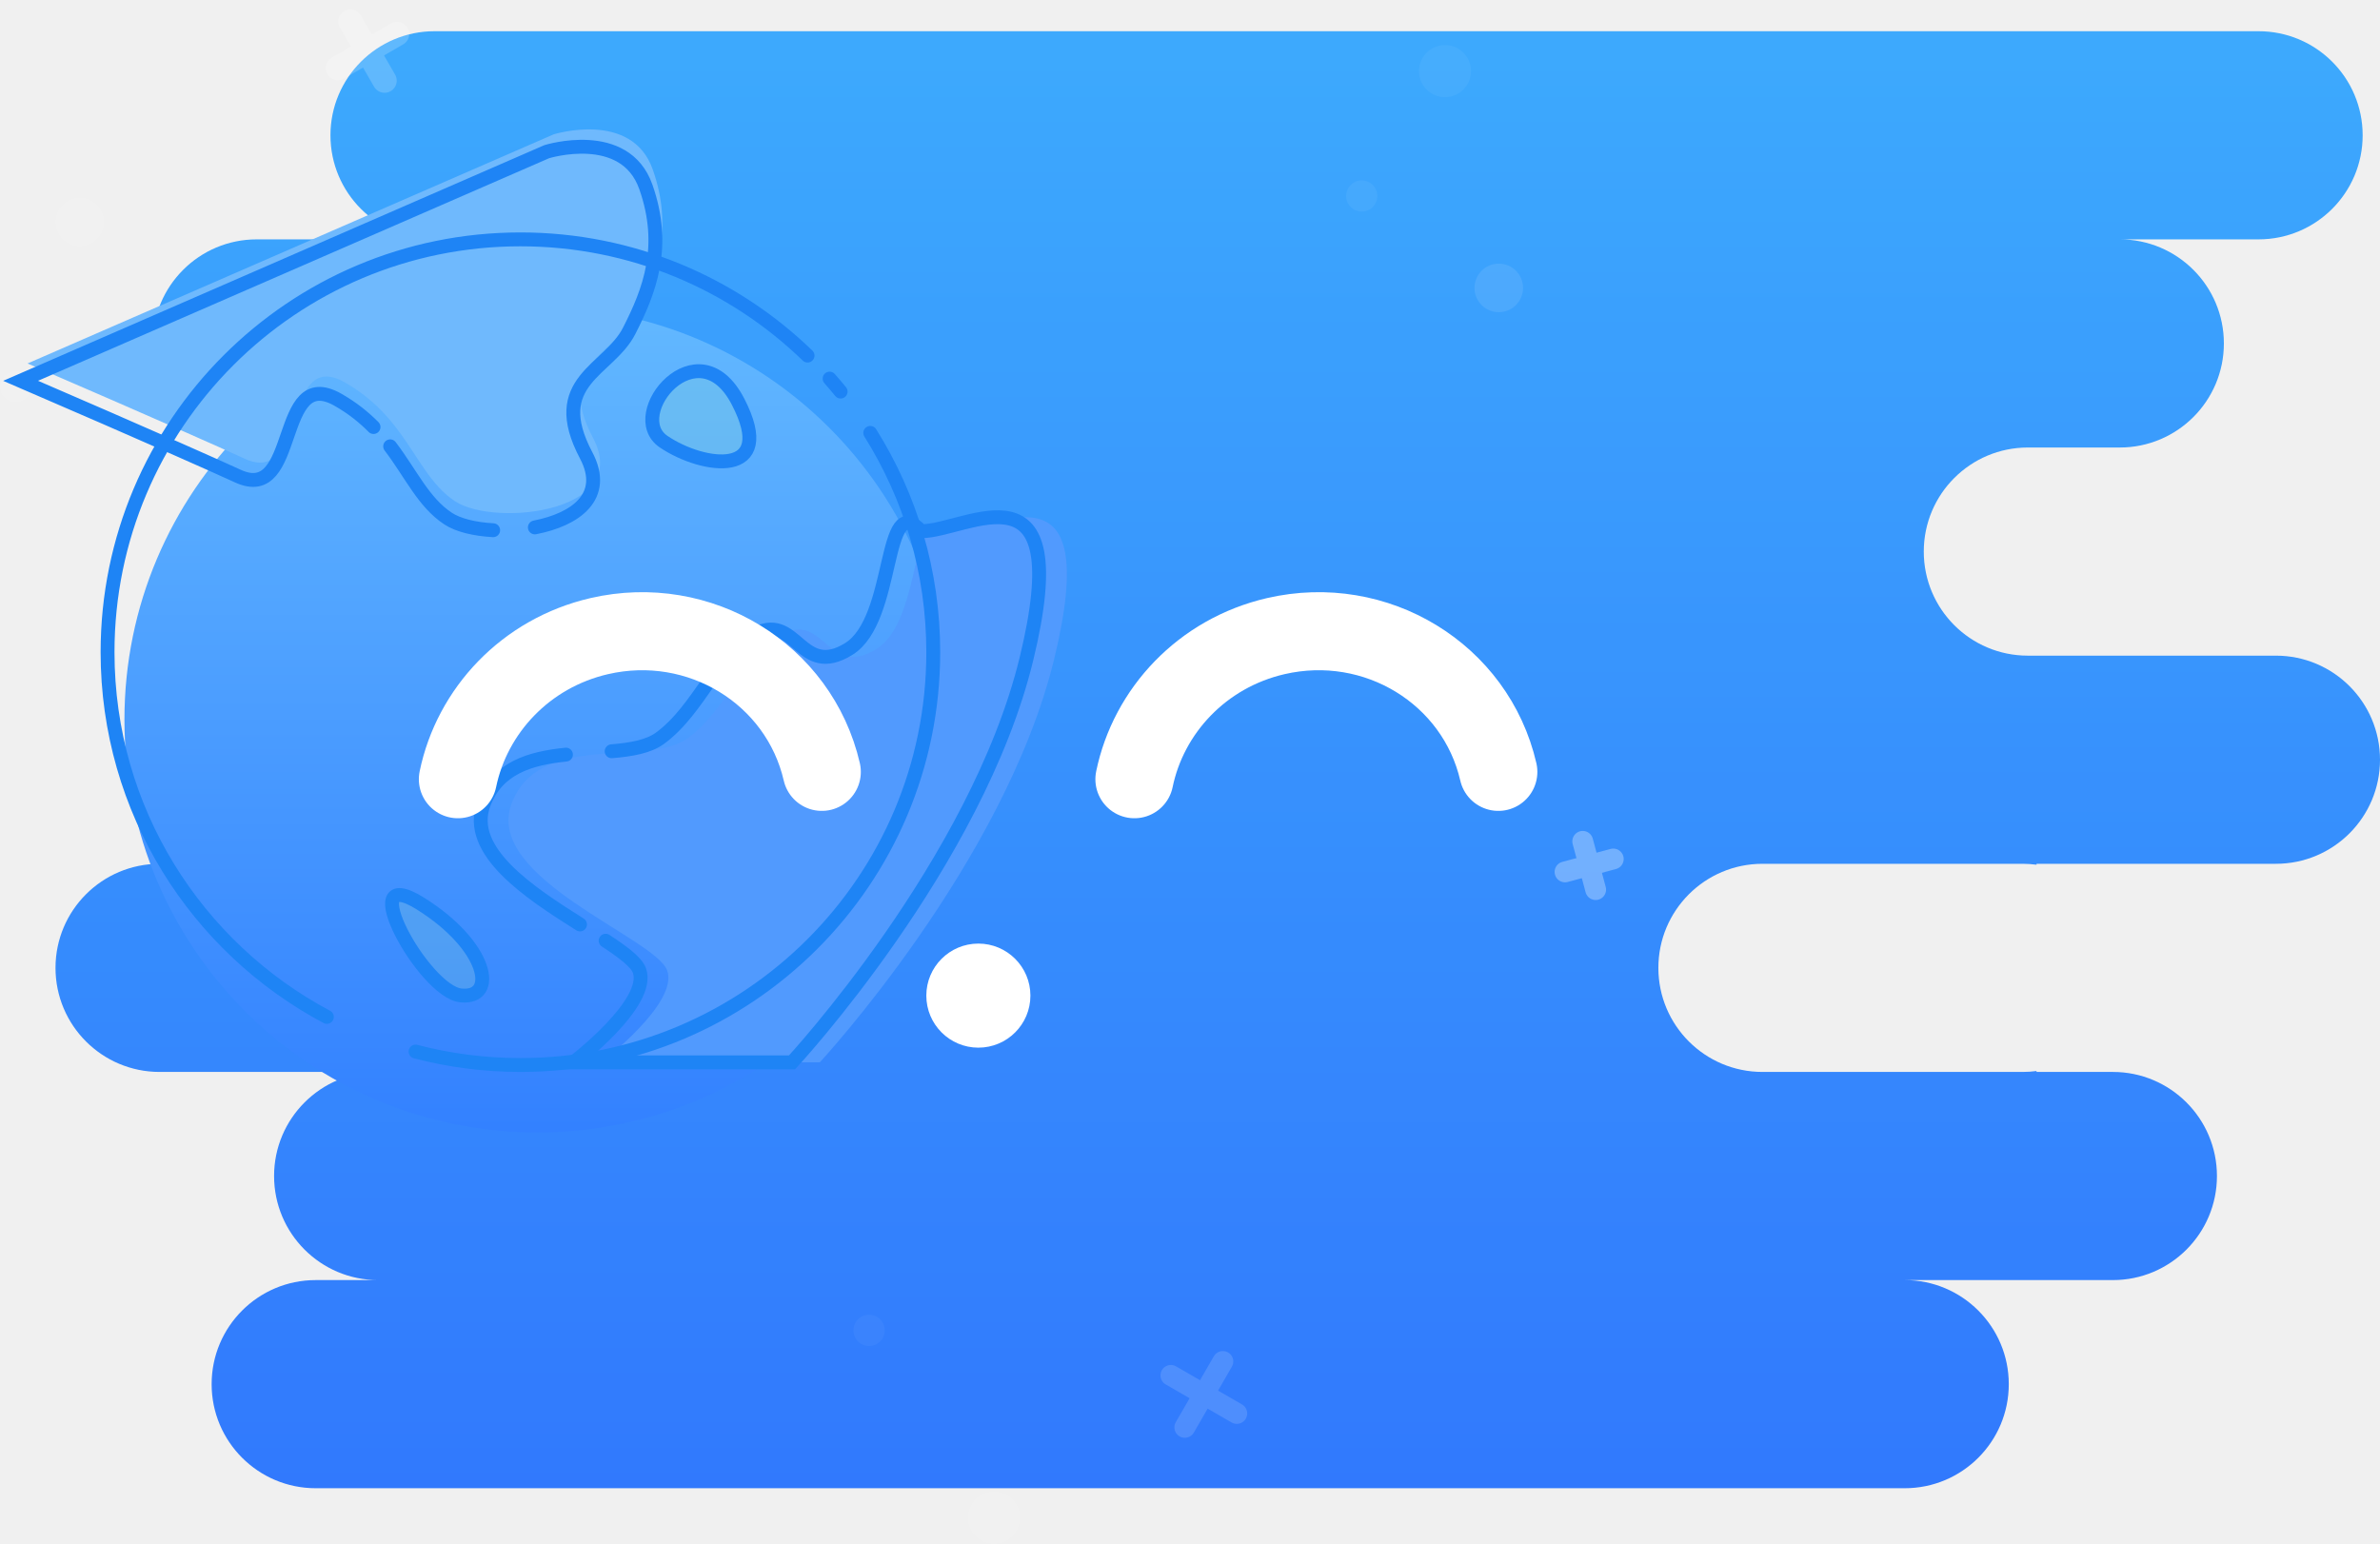
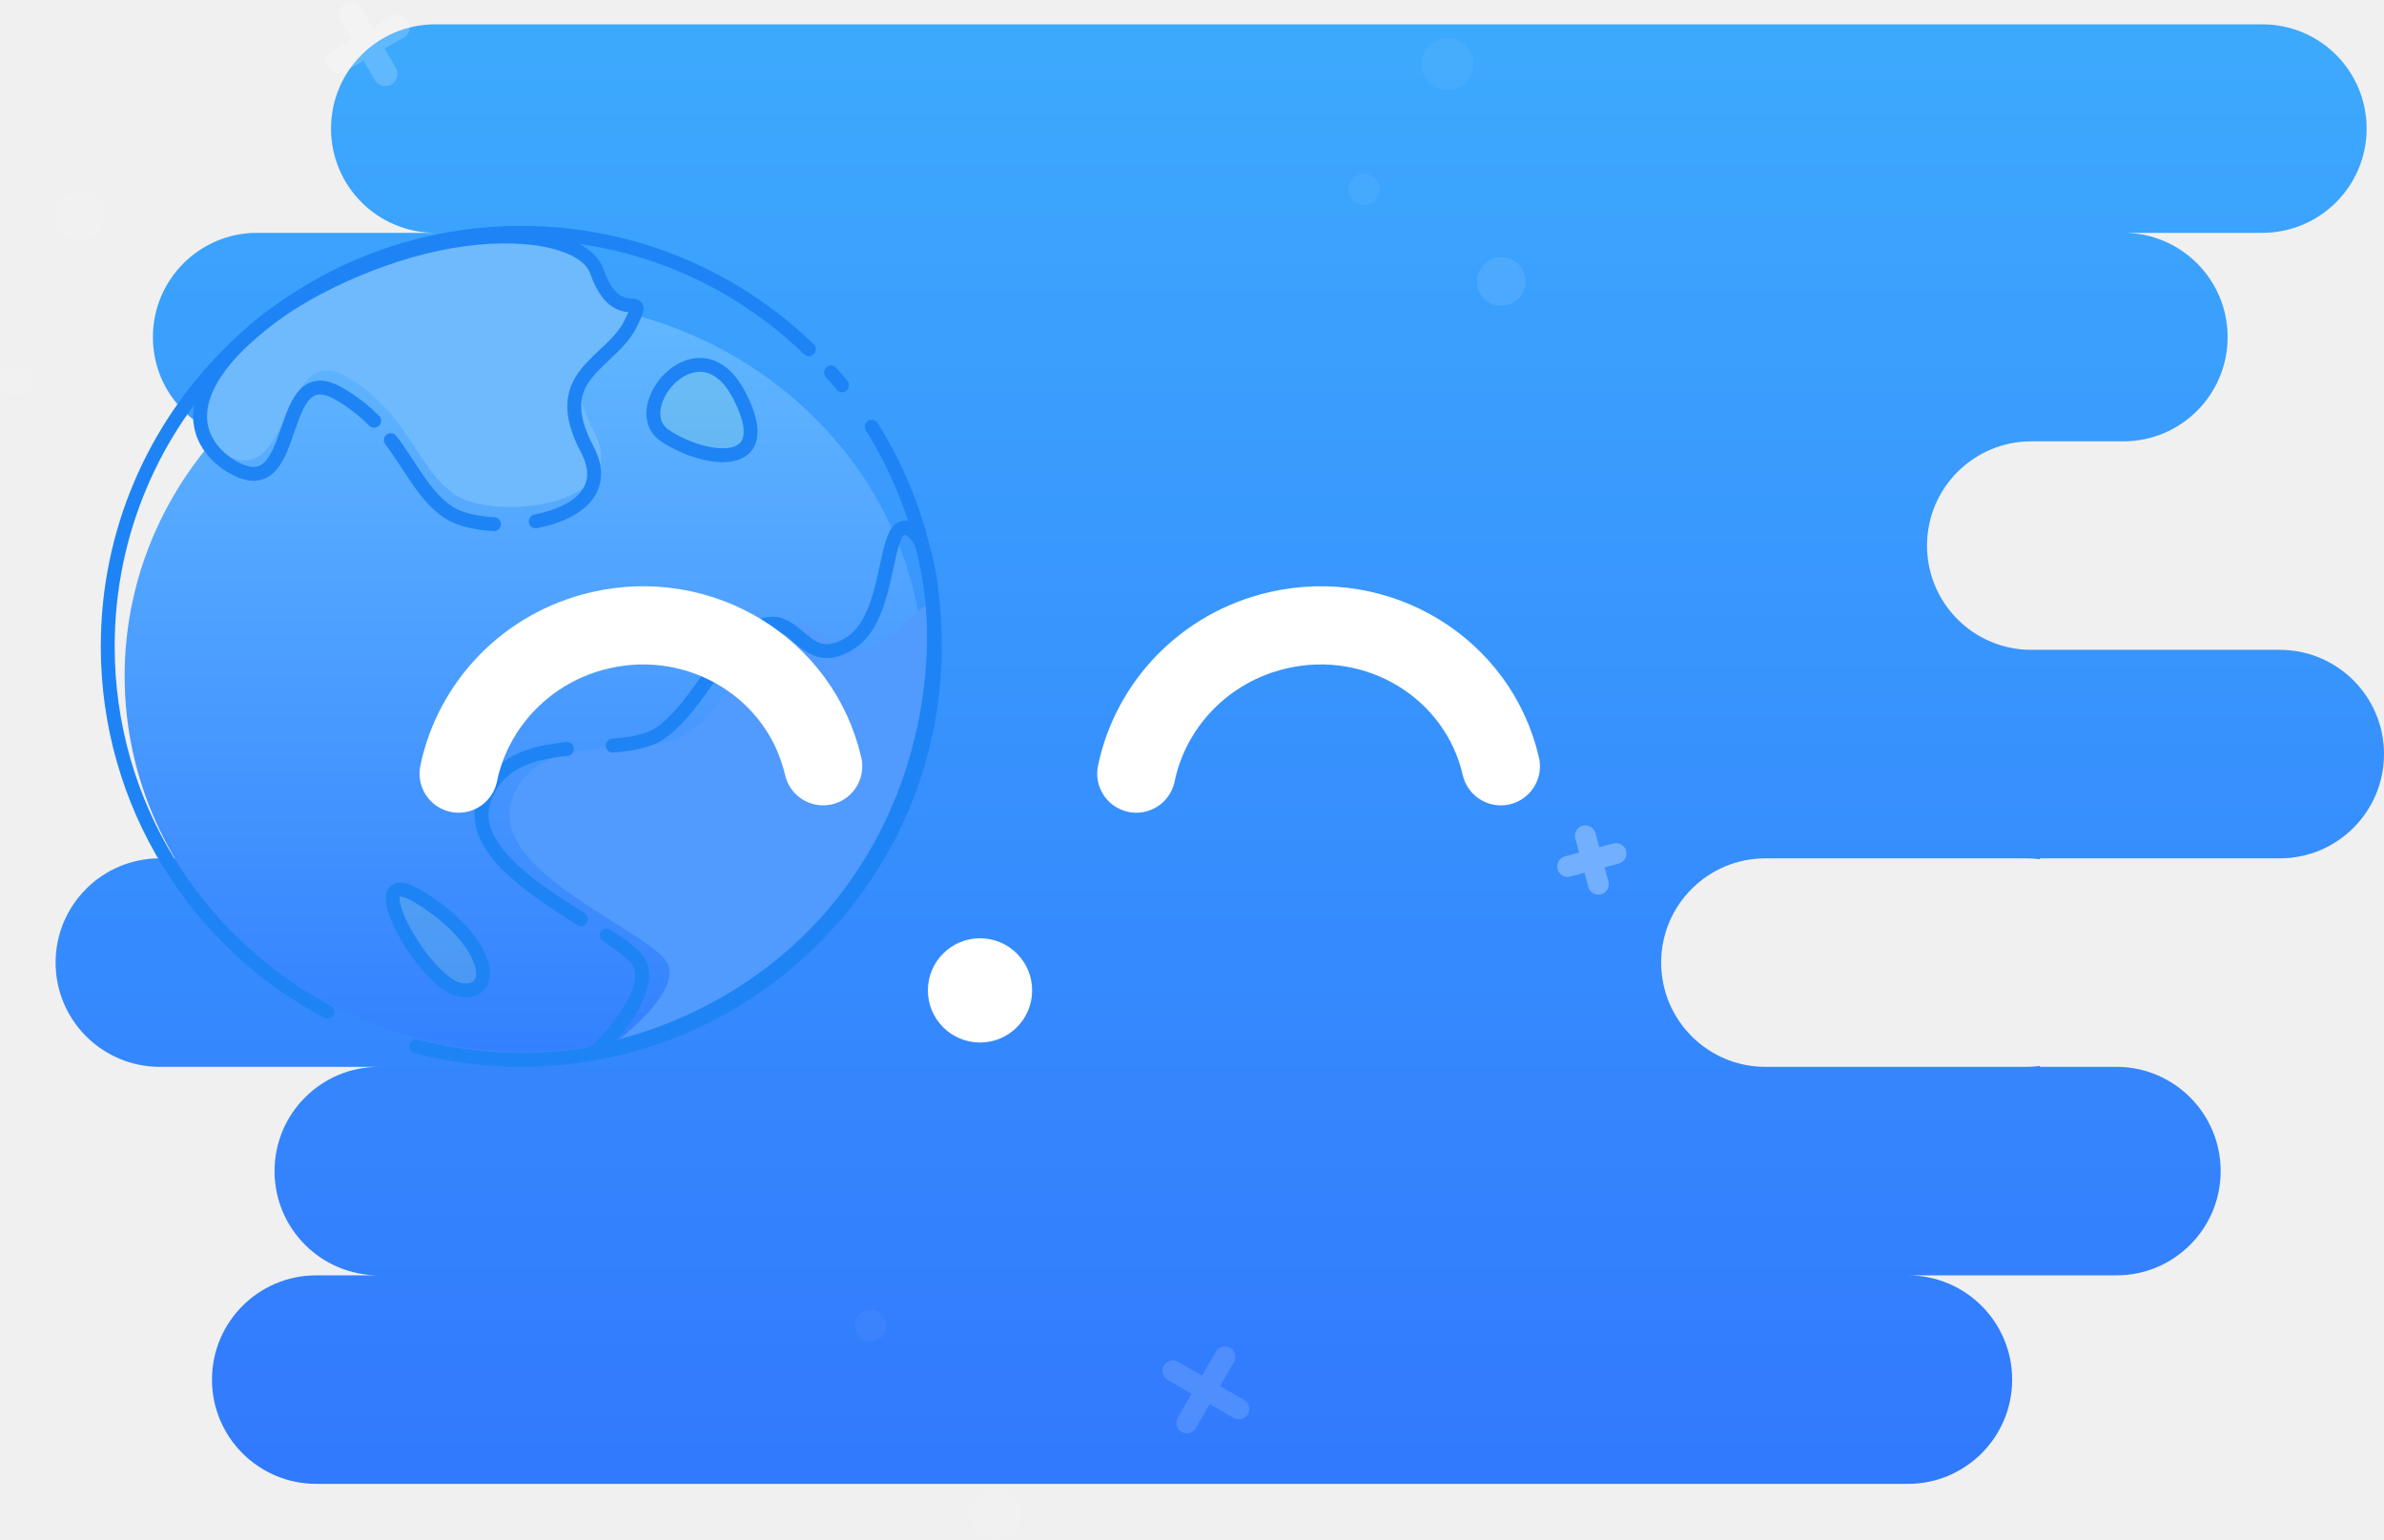
- <svg xmlns="http://www.w3.org/2000/svg" width="686px" height="445px" viewBox="0 0 686 445" version="1.1">
+ <svg xmlns="http://www.w3.org/2000/svg" width="686px" height="443px" viewBox="0 0 686 443" version="1.1">
  <defs>
    <linearGradient x1="50%" y1="0%" x2="50%" y2="100%" id="linearGradient-1">
      <stop stop-color="#199BFF" offset="0%" />
      <stop stop-color="#0B61FF" offset="100%" />
    </linearGradient>
    <linearGradient x1="50%" y1="0%" x2="50%" y2="100%" id="linearGradient-2">
      <stop stop-color="#62B8FF" offset="0%" />
      <stop stop-color="#3381FF" offset="100%" />
    </linearGradient>
  </defs>
  <g id="Desktop" stroke="none" stroke-width="1" fill="none" fill-rule="evenodd">
-     <g id="Artboard">
-       <g id="KoalaEyes">
-         <g id="Earth">
-           <path d="M587,249.265 L587,249 L655.998,249 C672.57,249 686,235.569 686,219 C686,202.428 672.568,189 655.998,189 L611.003,189 L584.494,189 C567.929,189 554.5,175.572 554.5,159 C554.5,142.431 567.939,129 584.494,129 L598.997,129 L610.994,129 C627.572,129 641,115.569 641,99 C641,82.428 627.566,69 610.994,69 L436.75,69 L286.499,69 L74.002,69 C57.43,69 44,82.431 44,99 C44,115.572 57.432,129 74.002,129 L129,129 L129,129 L123.002,129 C106.43,129 93,142.431 93,159 C93,175.572 106.432,189 123.002,189 L126.001,189 L129,189 L138.996,189 C155.567,189 169,202.428 169,219 C169,235.569 155.568,249 138.996,249 L90.252,249 L46.002,249 C29.43,249 16,262.431 16,279 C16,295.572 29.432,309 46.002,309 L129,309 L129,309 L109.002,309 C92.43,309 79,322.431 79,339 C79,355.572 92.432,369 109.002,369 L359,369 L608.998,369 C625.57,369 639,355.569 639,339 C639,322.428 625.568,309 608.998,309 L587,309 L587,308.735 C585.691,308.91 584.354,309 582.997,309 L508.003,309 C491.433,309 478,295.572 478,279 C478,262.431 491.438,249 508.003,249 L582.997,249 C584.354,249 585.691,249.09 587,249.265 Z M95.25,39 C95.25,22.431 108.69,9 125.255,9 L650.995,9 C667.566,9 681,22.428 681,39 C681,55.569 667.56,69 650.995,69 L125.255,69 C108.684,69 95.25,55.572 95.25,39 Z M61,399 C61,382.431 74.424,369 90.994,369 L549.006,369 C565.571,369 579,382.428 579,399 C579,415.569 565.576,429 549.006,429 L90.994,429 C74.429,429 61,415.572 61,399 Z" id="Combined-Shape" fill="url(#linearGradient-1)" opacity="0.835" />
-           <g id="Additional-Elements" opacity="0.3" fill="#FFFFFF">
-             <circle id="Oval-11" opacity="0.162" cx="416.5" cy="20.5" r="7.5" />
-             <circle id="Oval-11" opacity="0.17" cx="392.5" cy="56.5" r="4.5" />
-             <ellipse id="Oval-11" opacity="0.301" cx="432" cy="83" rx="7" ry="7" />
-             <circle id="Oval-11" opacity="0.184" cx="23" cy="64" r="7" />
-             <circle id="Oval-11" opacity="0.15" cx="4.5" cy="111.5" r="4.5" />
-             <g id="Group-23" opacity="0.6" transform="translate(106, 14.5) rotate(-120) translate(-106, -14.5) translate(96, 4)" stroke="#FFFFFF" stroke-width="7" stroke-linecap="round">
-               <path d="M2.38209452e-12,10.325 L19.739,10.325" id="Line" />
-               <path d="M-0,10.326 L19.739,10.326" id="Line" transform="translate(9.869237, 10.32595) rotate(-270) translate(-9.869237, -10.32595) " />
+     <g id="2.2.-Register---Registration-Options" transform="translate(-40, -42)">
+       <g id="Bg">
+         <g id="Group" transform="translate(40, 40)">
+           <g id="Earth">
+             <path d="M587,249.265 L587,249 L655.998,249 C672.57,249 686,235.569 686,219 C686,202.428 672.568,189 655.998,189 L611.003,189 L584.494,189 C567.929,189 554.5,175.572 554.5,159 C554.5,142.431 567.939,129 584.494,129 L598.997,129 L610.994,129 C627.572,129 641,115.569 641,99 C641,82.428 627.566,69 610.994,69 L436.75,69 L286.499,69 L74.002,69 C57.43,69 44,82.431 44,99 C44,115.572 57.432,129 74.002,129 L129,129 L129,129 L123.002,129 C106.43,129 93,142.431 93,159 C93,175.572 106.432,189 123.002,189 L126.001,189 L129,189 L138.996,189 C155.567,189 169,202.428 169,219 C169,235.569 155.568,249 138.996,249 L90.252,249 L46.002,249 C29.43,249 16,262.431 16,279 C16,295.572 29.432,309 46.002,309 L129,309 L129,309 L109.002,309 C92.43,309 79,322.431 79,339 C79,355.572 92.432,369 109.002,369 L359,369 L608.998,369 C625.57,369 639,355.569 639,339 C639,322.428 625.568,309 608.998,309 L587,309 L587,308.735 C585.691,308.91 584.354,309 582.997,309 L508.003,309 C491.433,309 478,295.572 478,279 C478,262.431 491.438,249 508.003,249 L582.997,249 C584.354,249 585.691,249.09 587,249.265 Z M95.25,39 C95.25,22.431 108.69,9 125.255,9 L650.995,9 C667.566,9 681,22.428 681,39 C681,55.569 667.56,69 650.995,69 L125.255,69 C108.684,69 95.25,55.572 95.25,39 Z M61,399 C61,382.431 74.424,369 90.994,369 L549.006,369 C565.571,369 579,382.428 579,399 C579,415.569 565.576,429 549.006,429 L90.994,429 C74.429,429 61,415.572 61,399 Z" id="Combined-Shape" fill="url(#linearGradient-1)" opacity="0.835" />
+             <g id="Additional-Elements" opacity="0.3" fill="#FFFFFF">
+               <circle id="Oval-11" opacity="0.162" cx="416.5" cy="20.5" r="7.5" />
+               <circle id="Oval-11" opacity="0.17" cx="392.5" cy="56.5" r="4.5" />
+               <ellipse id="Oval-11" opacity="0.301" cx="432" cy="83" rx="7" ry="7" />
+               <circle id="Oval-11" opacity="0.184" cx="23" cy="64" r="7" />
+               <circle id="Oval-11" opacity="0.15" cx="4.5" cy="111.5" r="4.5" />
+               <g id="Group-23" opacity="0.6" transform="translate(106, 14.5) rotate(-120) translate(-106, -14.5) translate(96, 4)" stroke="#FFFFFF" stroke-width="7" stroke-linecap="round">
+                 <path d="M2.38209452e-12,10.325 L19.739,10.325" id="Line" />
+                 <path d="M-0,10.326 L19.739,10.326" id="Line" transform="translate(9.869237, 10.32595) rotate(-270) translate(-9.869237, -10.32595) " />
+               </g>
+               <g id="Group-23" opacity="0.464" transform="translate(347, 402) rotate(-330) translate(-347, -402) translate(336, 391)" stroke="#FFFFFF" stroke-width="6" stroke-linecap="round">
+                 <path d="M1.8189894e-12,10.97 L21.94,10.97" id="Line" />
+                 <path d="M-9.51061452e-12,10.97 L21.94,10.97" id="Line" transform="translate(10.9701, 10.9701) rotate(-270) translate(-10.9701, -10.9701) " />
+               </g>
+               <circle id="Oval-11" opacity="0.224" cx="286.5" cy="437.5" r="7.5" />
+               <circle id="Oval-11" opacity="0.135" cx="250.5" cy="383.5" r="4.5" />
+               <path d="M450.849,249.477 L465.253,249.477" id="Line" stroke="#FFFFFF" stroke-width="6" stroke-linecap="round" transform="translate(458.0513, 249.4771) rotate(-15) translate(-458.0513, -249.4771) " />
+               <path d="M450.86,249.482 L465.264,249.482" id="Line" stroke="#FFFFFF" stroke-width="6" stroke-linecap="round" transform="translate(458.0623, 249.4818) rotate(-285) translate(-458.0623, -249.4818) " />
            </g>
-             <g id="Group-23" opacity="0.464" transform="translate(347, 402) rotate(-330) translate(-347, -402) translate(336, 391)" stroke="#FFFFFF" stroke-width="6" stroke-linecap="round">
-               <path d="M1.8189894e-12,10.97 L21.94,10.97" id="Line" />
-               <path d="M-9.51061452e-12,10.97 L21.94,10.97" id="Line" transform="translate(10.9701, 10.9701) rotate(-270) translate(-10.9701, -10.9701) " />
+             <g transform="translate(31, 69)">
+               <g id="Path-12-+-Path-13-Mask">
+                 <ellipse id="Oval-15" fill="url(#linearGradient-2)" cx="119.868" cy="127.518" rx="115" ry="108.077" />
+                 <path d="M142.652,235.595 C142.652,235.595 164.774,220.132 161.29,210.719 C157.806,201.306 108.577,184.148 116.399,162.826 C124.22,141.504 155.649,152.273 167.227,143.808 C178.805,135.343 183.817,118.87 195.231,113.472 C206.645,108.074 207.883,126.609 221.646,118.072 C231.324,112.069 236.677,103.177 238.071,108.701 C239.464,114.226 239.391,116.104 238.071,124.776 C236.105,137.686 231.262,170.425 205.843,199.822 C180.424,229.22 142.652,235.595 142.652,235.595 Z" id="Path-12" fill="#519AFE" />
+                 <path d="M136.183,197.486 C121.463,188.222 103.433,176.363 108.399,162.826 C112.274,152.26 121.948,149.574 132.129,148.524 M145.297,147.564 C150.897,147.091 155.887,146.25 159.227,143.808 C170.805,135.343 175.817,118.87 187.231,113.472 C198.645,108.074 199.883,126.609 213.646,118.072 C227.41,109.534 221.965,75.172 233.241,87.494 C238.03,96.059 245.439,143.808 216.092,186.482 C186.745,229.155 140.696,235.456 140.696,235.456 C140.696,235.456 156.774,220.132 153.29,210.719 C152.411,208.344 148.62,205.476 143.569,202.173" id="Path-12" stroke="#1E84F5" stroke-width="4" stroke-linecap="round" />
+                 <path d="M35.047,64.451 C52.923,72.639 50.25,30.877 68.424,41.244 C72.572,43.61 75.885,46.285 78.664,49.096 C80.458,50.91 82.029,52.78 83.458,54.66 C89.515,62.626 93.02,70.756 100.112,75.462 C103.028,77.398 107.823,78.554 113.147,78.84 C117.047,79.05 121.231,78.792 125.167,78.032 C136.785,75.79 146.255,69.169 139.944,57.248 C128.576,35.771 144.466,34.891 150.34,23.386 C156.214,11.882 145.995,30.136 139.944,12.959 C133.894,-4.218 106.309,1.739 106.309,1.739 C106.309,1.739 70.938,1.215 42.779,28.898 C14.62,56.58 28.627,61.51 35.047,64.451 Z" id="Path-13" fill="#6FB9FD" />
+                 <path d="M81.458,59.66 C87.515,67.626 91.02,75.756 98.112,80.462 C101.028,82.398 105.823,83.554 111.147,83.84 M123.167,83.032 C134.785,80.79 144.255,74.169 137.944,62.248 C126.576,40.771 144.466,37.891 150.34,26.386 C156.214,14.882 146.778,28.226 140.728,11.049 C137.673,2.378 119.48,-1.155 98.743,2.442 C78.401,5.971 55.611,16.438 42.26,27.949 C15.298,51.196 29.583,64.585 37.587,68.252 C55.462,76.44 48.25,35.877 66.424,46.244 C70.572,48.61 73.885,51.285 76.664,54.096" id="Path-13" stroke="#1E84F5" stroke-width="4" stroke-linecap="round" />
+               </g>
+               <path d="M201.768,33.499 C180.351,12.762 151.166,0 119,0 C53.278,0 0,53.278 0,119 C0,164.561 25.605,204.142 63.21,224.138 M88.782,234.129 C98.431,236.655 108.559,238 119,238 C184.722,238 238,184.722 238,119 C238,95.773 231.345,74.1 219.839,55.784 M211.296,43.878 C210.262,42.61 209.203,41.363 208.12,40.139" id="Mask" stroke="#1E84F5" stroke-width="4" stroke-linecap="round" />
+               <path d="M160.281,58.316 C171.758,66.086 193.204,68.895 181.716,46.751 C170.227,24.606 148.804,50.546 160.281,58.316 Z" id="Path-13" stroke="#1E84F5" stroke-width="4" fill-opacity="0.2" fill="#97E5C9" />
+               <path d="M101.844,217.945 C112.563,219.042 109.67,203.617 90.116,191.428 C70.562,179.24 91.125,216.847 101.844,217.945" id="Path-13" stroke="#1E84F5" stroke-width="4" fill-opacity="0.2" fill="#97E5C9" />
            </g>
-             <circle id="Oval-11" opacity="0.224" cx="286.5" cy="437.5" r="7.5" />
-             <circle id="Oval-11" opacity="0.135" cx="250.5" cy="383.5" r="4.5" />
-             <path d="M450.849,249.477 L465.253,249.477" id="Line" stroke="#FFFFFF" stroke-width="6" stroke-linecap="round" transform="translate(458.0513, 249.4771) rotate(-15) translate(-458.0513, -249.4771) " />
-             <path d="M450.86,249.482 L465.264,249.482" id="Line" stroke="#FFFFFF" stroke-width="6" stroke-linecap="round" transform="translate(458.0623, 249.4818) rotate(-285) translate(-458.0623, -249.4818) " />
          </g>
-           <g transform="translate(5, 37)">
-             <g id="Path-12-+-Path-13-Mask">
-               <ellipse id="Oval-15" fill="url(#linearGradient-2)" cx="149.868" cy="170.441" rx="119" ry="119" />
-               <path d="M168.297,269.237 C168.297,269.237 190.774,252.132 187.29,242.719 C183.806,233.306 134.577,216.148 142.399,194.826 C150.22,173.504 181.649,184.273 193.227,175.808 C204.805,167.343 209.817,150.87 221.231,145.472 C232.645,140.074 233.883,158.609 247.646,150.072 C261.41,141.534 257.243,103.817 268.519,116.139 C281.774,116.139 313.166,94.096 298.855,152.951 C284.543,211.807 231.291,269.237 231.291,269.237 L168.297,269.237 Z" id="Path-12" fill="#519AFE" />
-               <path d="M162.183,229.486 C147.463,220.222 129.433,208.363 134.399,194.826 C138.274,184.26 147.948,181.574 158.129,180.524 M171.297,179.564 C176.897,179.091 181.887,178.25 185.227,175.808 C196.805,167.343 201.817,150.87 213.231,145.472 C224.645,140.074 225.883,158.609 239.646,150.072 C253.41,141.534 249.243,103.817 260.519,116.139 C273.774,116.139 305.166,94.096 290.855,152.951 C276.543,211.807 223.291,269.237 223.291,269.237 L160.297,269.237 L160.297,269.237 C160.297,269.237 182.774,252.132 179.29,242.719 C178.411,240.344 174.62,237.476 169.569,234.173" id="Path-12" stroke="#1E84F5" stroke-width="4" stroke-linecap="round" />
-               <path d="M65.587,95.252 C83.462,103.44 76.25,62.877 94.424,73.244 C98.572,75.61 101.885,78.285 104.664,81.096 C106.458,82.91 108.029,84.78 109.458,86.66 C115.515,94.626 119.02,102.756 126.112,107.462 C129.028,109.398 133.823,110.554 139.147,110.84 C143.047,111.05 147.231,110.792 151.167,110.032 C162.785,107.79 172.255,101.169 165.944,89.248 C154.576,67.771 172.466,64.891 178.34,53.386 C184.214,41.882 189.205,29.045 183.154,11.869 C177.104,-5.308 154.576,1.728 154.576,1.728 L2.944,67.771 C2.944,67.771 47.711,87.063 65.587,95.252 Z" id="Path-13" fill="#6FB9FD" />
-               <path d="M107.458,91.66 C113.515,99.626 117.02,107.756 124.112,112.462 C127.028,114.398 131.823,115.554 137.147,115.84 M149.167,115.032 C160.785,112.79 170.255,106.169 163.944,94.248 C152.576,72.771 170.466,69.891 176.34,58.386 C182.214,46.882 187.205,34.045 181.154,16.869 C175.104,-0.308 152.576,6.728 152.576,6.728 L0.944,72.771 C0.944,72.771 45.711,92.063 63.587,100.252 L63.587,100.252 C81.462,108.44 74.25,67.877 92.424,78.244 C96.572,80.61 99.885,83.285 102.664,86.096" id="Path-13" stroke="#1E84F5" stroke-width="4" stroke-linecap="round" />
-             </g>
-             <path d="M227.768,65.499 C206.351,44.762 177.166,32 145,32 C79.278,32 26,85.278 26,151 C26,196.561 51.605,236.142 89.21,256.138 M114.782,266.129 C124.431,268.655 134.559,270 145,270 C210.722,270 264,216.722 264,151 C264,127.773 257.345,106.1 245.839,87.784 M237.296,75.878 C236.262,74.61 235.203,73.363 234.12,72.139" id="Mask" stroke="#1E84F5" stroke-width="4" stroke-linecap="round" />
-             <path d="M186.281,90.316 C197.758,98.086 219.204,100.895 207.716,78.751 C196.227,56.606 174.804,82.546 186.281,90.316 Z" id="Path-13" stroke="#1E84F5" stroke-width="4" fill-opacity="0.2" fill="#97E5C9" />
-             <path d="M127.844,249.945 C138.563,251.042 135.67,235.617 116.116,223.428 C96.562,211.24 117.125,248.847 127.844,249.945" id="Path-13" stroke="#1E84F5" stroke-width="4" fill-opacity="0.2" fill="#97E5C9" />
+           <g id="KoalaEyes" transform="translate(131, 181)">
+             <ellipse id="Combined-Shape" fill="#FFFFFF" cx="151" cy="106" rx="15" ry="15" />
+             <path d="M105.871,43.62 C101.799,23.909 86.369,7.276 65.113,2.369 C36.221,-4.301 7.506,13.218 0.977,41.5" id="Path" stroke="#FFFFFF" stroke-width="22.5" stroke-linecap="round" transform="translate(53.42362, 22.28637) scale(-1, 1) translate(-53.42362, -22.28637) " />
+             <path d="M195.977,43.62 C200.048,23.909 215.478,7.276 236.734,2.369 C265.626,-4.301 294.341,13.218 300.871,41.5" id="Path" stroke="#FFFFFF" stroke-width="22.5" stroke-linecap="round" />
          </g>
-         </g>
-         <g transform="translate(132, 182)">
-           <ellipse id="Combined-Shape" fill="#FFFFFF" cx="150" cy="105" rx="15" ry="15" />
-           <path d="M105.023,42.62 C100.952,22.909 85.522,6.276 64.266,1.369 C35.374,-5.301 6.659,12.218 0.129,40.5" id="Path" stroke="#FFFFFF" stroke-width="22.5" stroke-linecap="round" transform="translate(52.5, 21.18653) scale(-1, 1) translate(-52.5, -21.18653) " />
-           <path d="M194.977,42.62 C199.048,22.909 214.478,6.276 235.734,1.369 C264.626,-5.301 293.341,12.218 299.871,40.5" id="Path" stroke="#FFFFFF" stroke-width="22.5" stroke-linecap="round" />
        </g>
      </g>
    </g>
  </g>
</svg>
